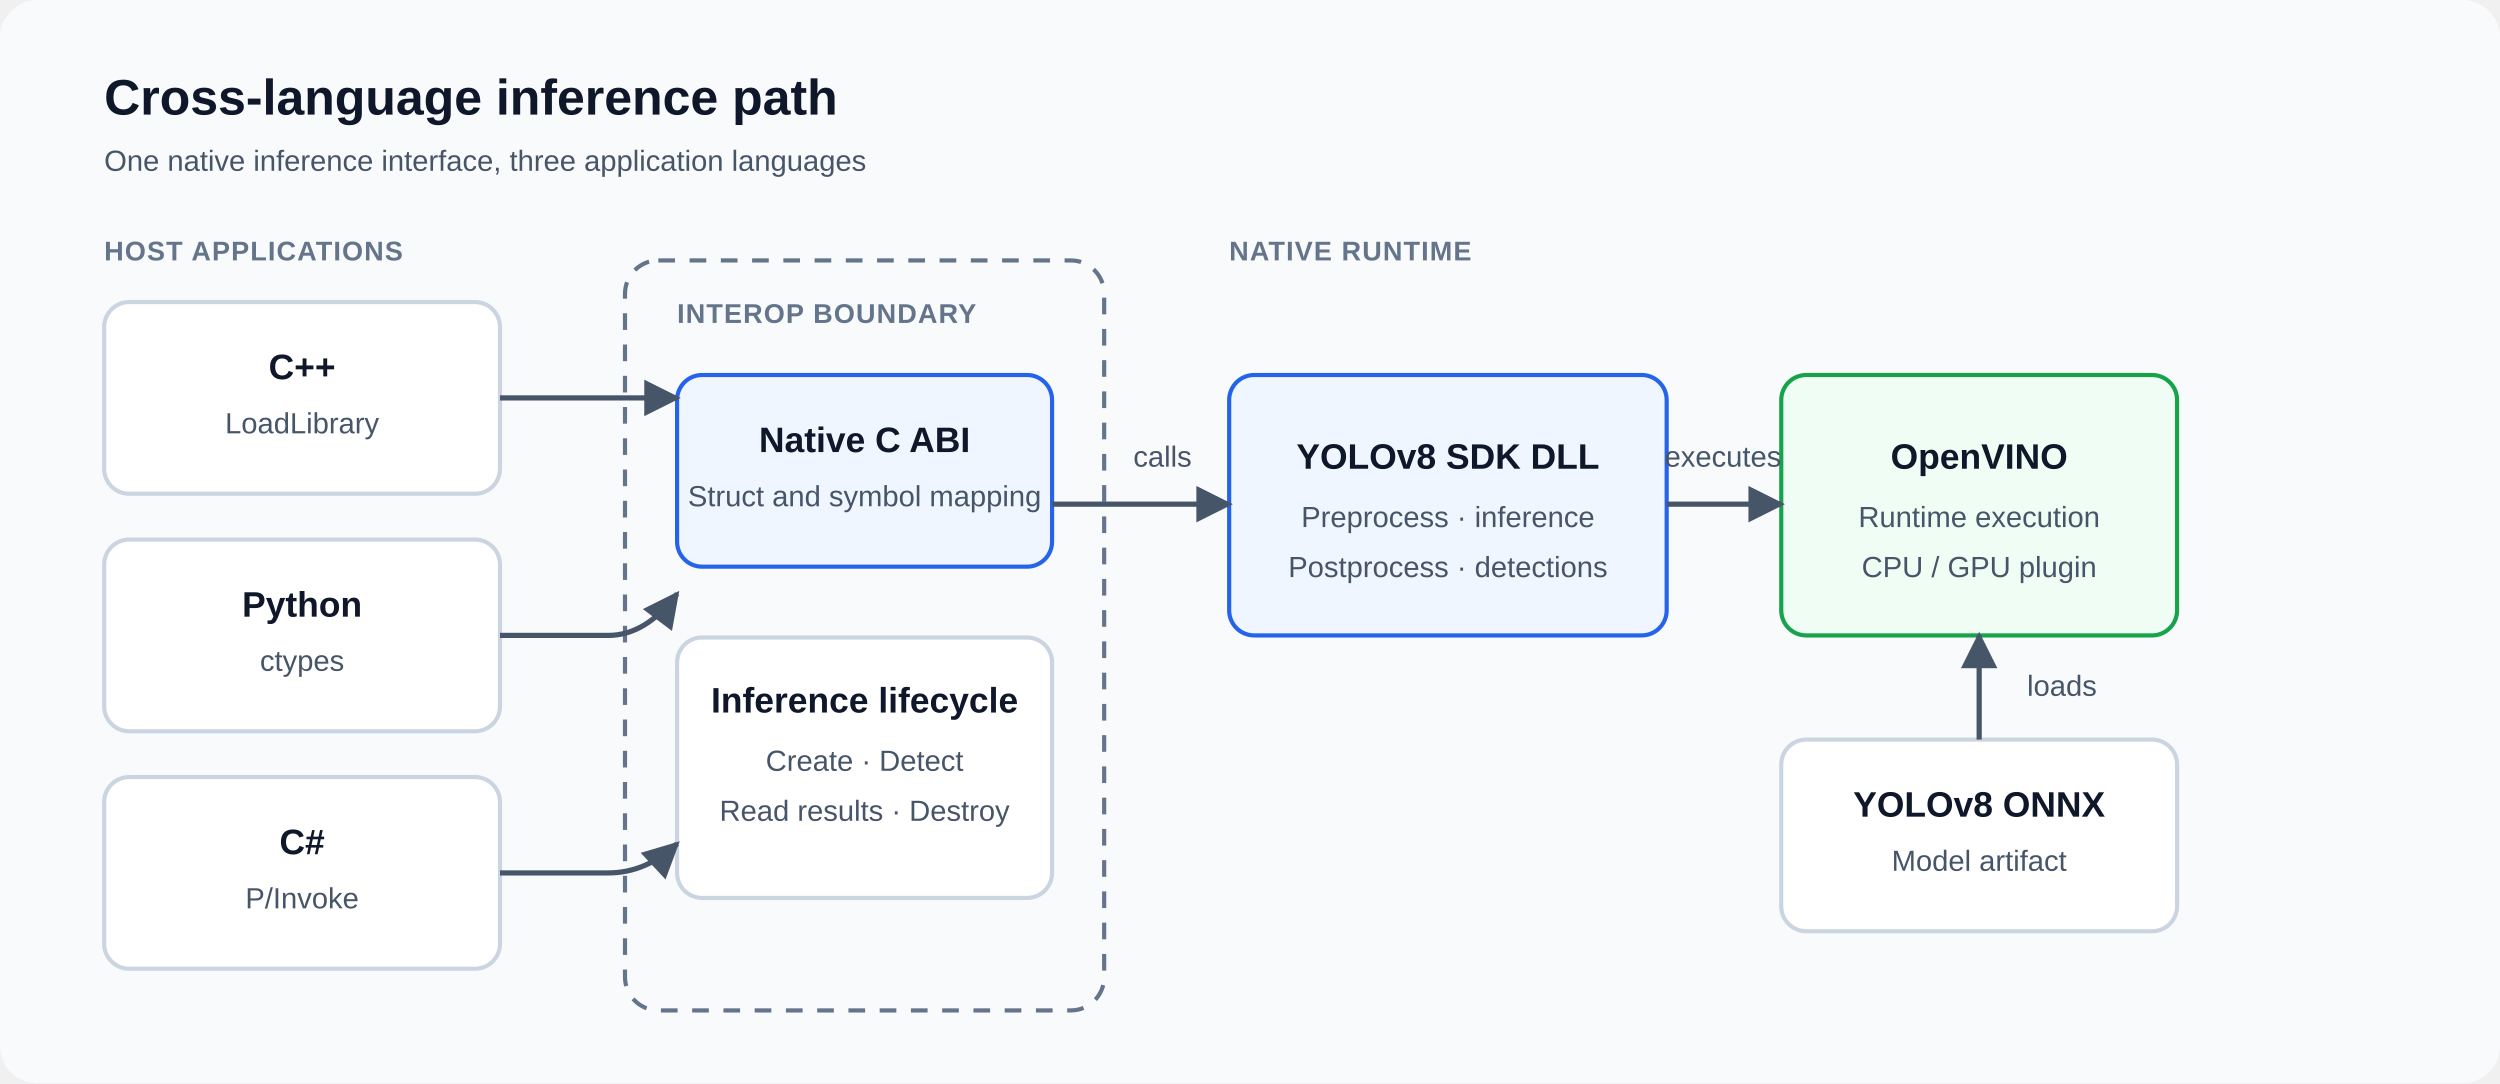
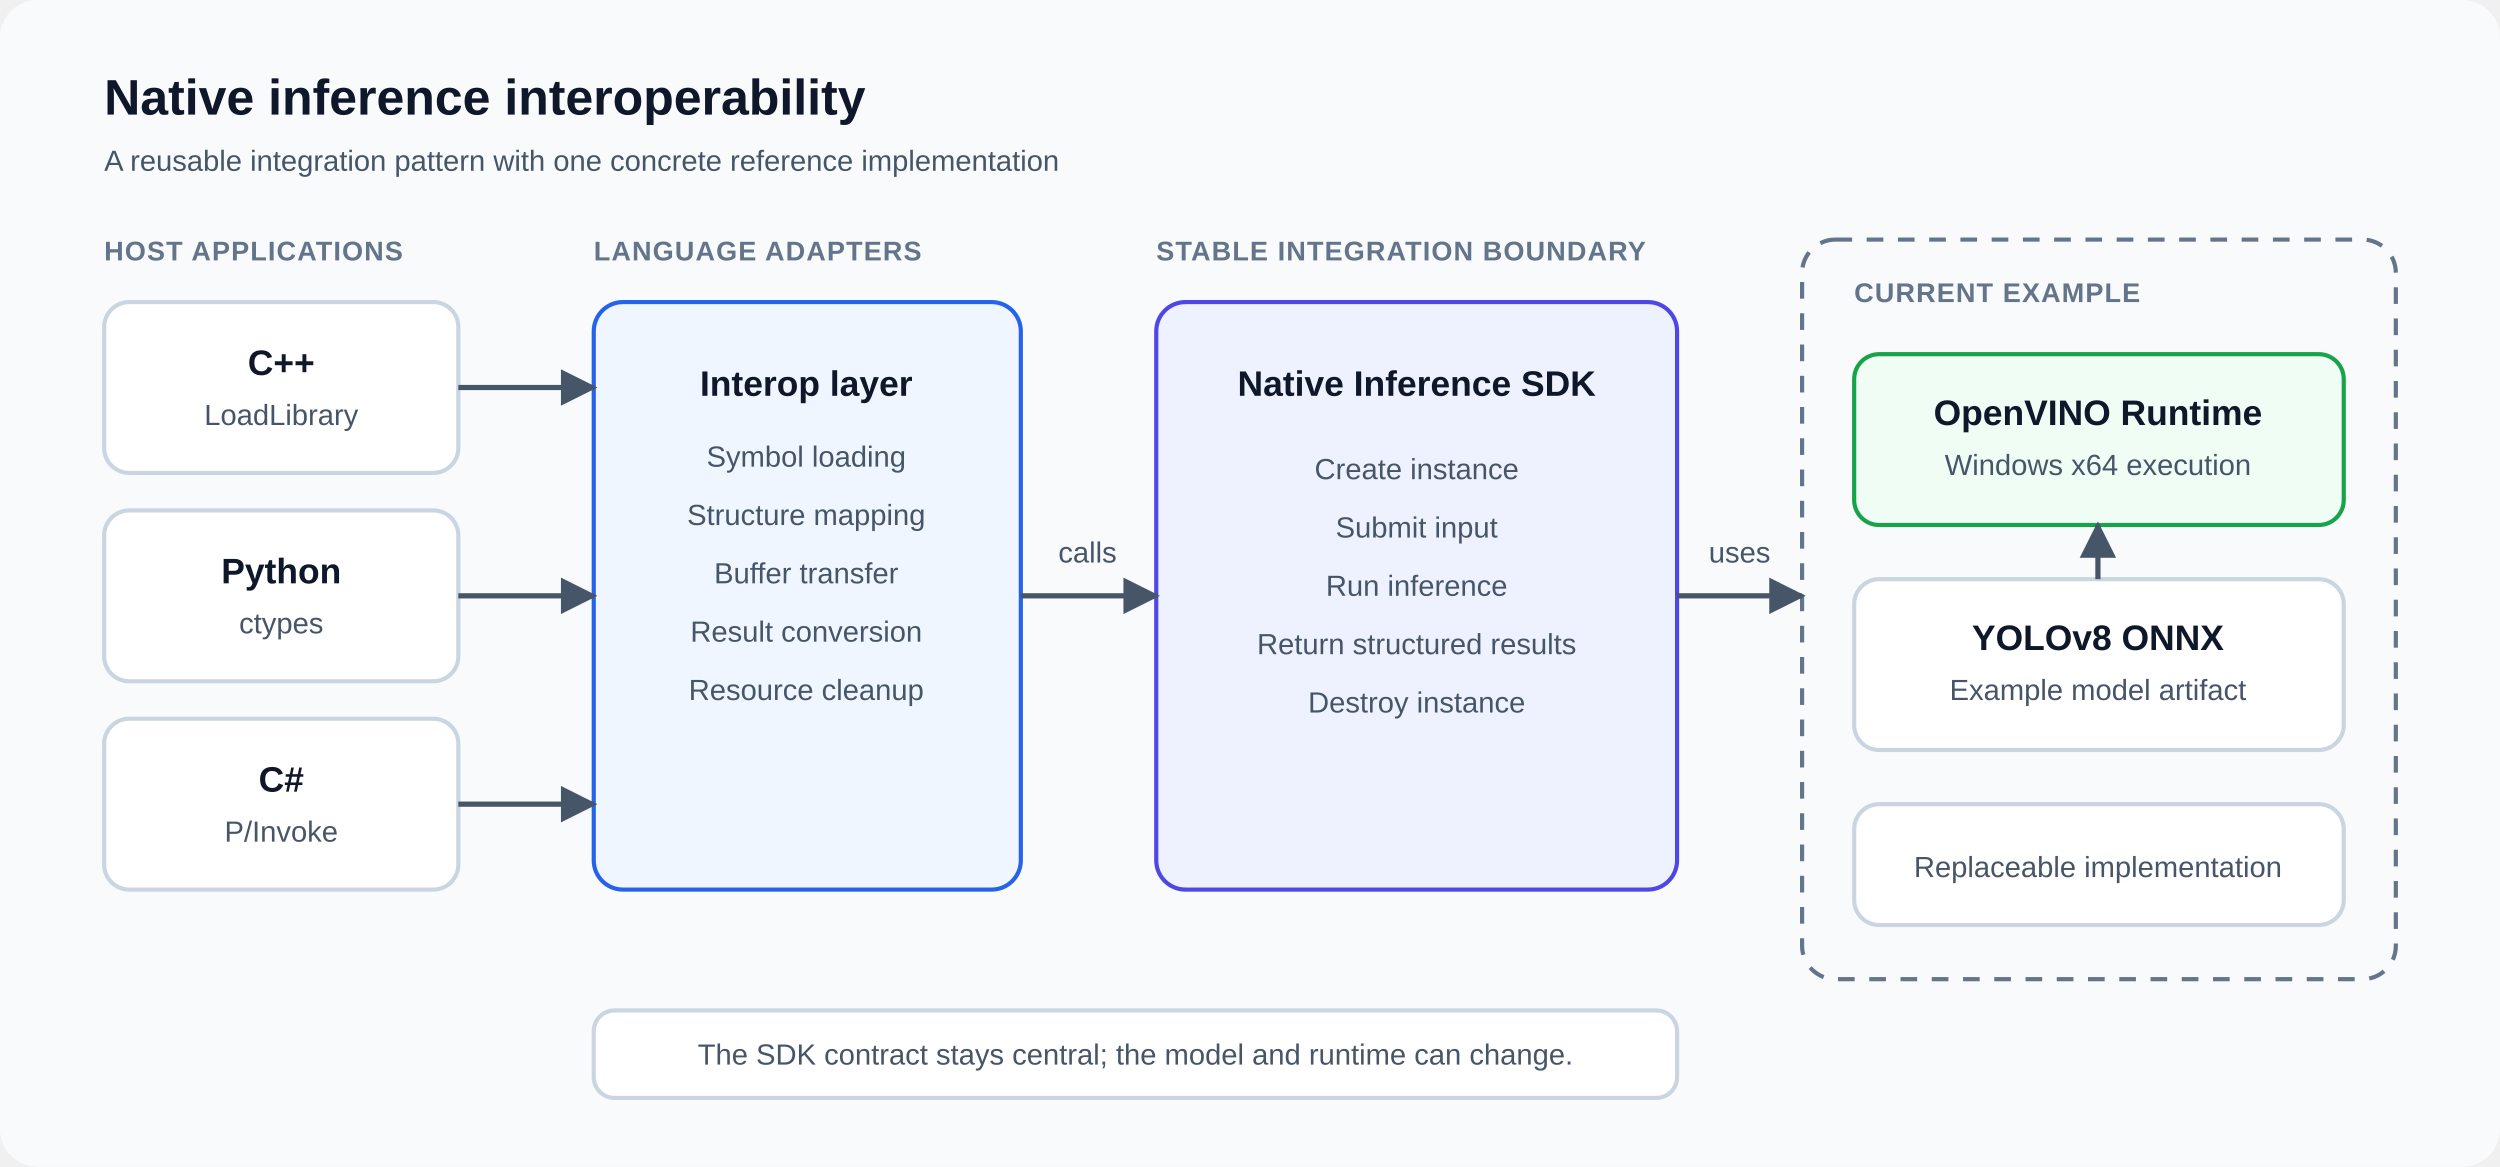
- <svg xmlns="http://www.w3.org/2000/svg" width="1200" height="520" viewBox="0 0 1200 520" role="img" aria-labelledby="title description">
+ <svg xmlns="http://www.w3.org/2000/svg" width="1200" height="560" viewBox="0 0 1200 560" role="img" aria-labelledby="title description">
  <defs>
    <style>
      .bg { fill: #f8fafc; }
      .panel { fill: #ffffff; stroke: #cbd5e1; stroke-width: 2; }
-       .accent { fill: #eff6ff; stroke: #2563eb; stroke-width: 2; }
-       .runtime { fill: #f0fdf4; stroke: #16a34a; stroke-width: 2; }
+       .adapter { fill: #eff6ff; stroke: #2563eb; stroke-width: 2; }
+       .sdk { fill: #eef2ff; stroke: #4f46e5; stroke-width: 2; }
+       .reference { fill: #f0fdf4; stroke: #16a34a; stroke-width: 2; }
      .boundary { fill: none; stroke: #64748b; stroke-width: 2; stroke-dasharray: 8 7; }
      .arrow { fill: none; stroke: #475569; stroke-width: 2.5; marker-end: url(#arrowhead); }
      text { font-family: -apple-system, BlinkMacSystemFont, "Segoe UI", Arial, sans-serif; }
      .title { fill: #0f172a; font-size: 24px; font-weight: 700; }
      .label { fill: #0f172a; font-size: 17px; font-weight: 600; }
      .detail { fill: #475569; font-size: 14px; font-weight: 400; }
      .caption { fill: #64748b; font-size: 13px; font-weight: 600; letter-spacing: 0.04em; }
    </style>
    <marker id="arrowhead" viewBox="0 0 10 10" refX="9" refY="5" markerWidth="7" markerHeight="7" orient="auto-start-reverse">
      <path d="M 0 0 L 10 5 L 0 10 z" fill="#475569" />
    </marker>
  </defs>
-   <rect class="bg" width="1200" height="520" rx="18" />
-   <text class="title" x="50" y="55">Cross-language inference path</text>
-   <text class="detail" x="50" y="82">One native inference interface, three application languages</text>
+   <rect class="bg" width="1200" height="560" rx="18" />
+   <text class="title" x="50" y="55">Native inference interoperability</text>
+   <text class="detail" x="50" y="82">A reusable integration pattern with one concrete reference implementation</text>
  <text class="caption" x="50" y="125">HOST APPLICATIONS</text>
-   <rect class="panel" x="50" y="145" width="190" height="92" rx="12" />
-   <text class="label" x="145" y="182" text-anchor="middle">C++</text>
-   <text class="detail" x="145" y="208" text-anchor="middle">LoadLibrary</text>
-   <rect class="panel" x="50" y="259" width="190" height="92" rx="12" />
-   <text class="label" x="145" y="296" text-anchor="middle">Python</text>
-   <text class="detail" x="145" y="322" text-anchor="middle">ctypes</text>
-   <rect class="panel" x="50" y="373" width="190" height="92" rx="12" />
-   <text class="label" x="145" y="410" text-anchor="middle">C#</text>
-   <text class="detail" x="145" y="436" text-anchor="middle">P/Invoke</text>
-   <rect class="boundary" x="300" y="125" width="230" height="360" rx="16" />
-   <text class="caption" x="325" y="155">INTEROP BOUNDARY</text>
-   <rect class="accent" x="325" y="180" width="180" height="92" rx="12" />
-   <text class="label" x="415" y="217" text-anchor="middle">Native C ABI</text>
-   <text class="detail" x="415" y="243" text-anchor="middle">Struct and symbol mapping</text>
-   <rect class="panel" x="325" y="306" width="180" height="125" rx="12" />
-   <text class="label" x="415" y="342" text-anchor="middle">Inference lifecycle</text>
-   <text class="detail" x="415" y="370" text-anchor="middle">Create · Detect</text>
-   <text class="detail" x="415" y="394" text-anchor="middle">Read results · Destroy</text>
-   <text class="caption" x="590" y="125">NATIVE RUNTIME</text>
-   <rect class="accent" x="590" y="180" width="210" height="125" rx="12" />
-   <text class="label" x="695" y="225" text-anchor="middle">YOLOv8 SDK DLL</text>
-   <text class="detail" x="695" y="253" text-anchor="middle">Preprocess · inference</text>
-   <text class="detail" x="695" y="277" text-anchor="middle">Postprocess · detections</text>
-   <rect class="runtime" x="855" y="180" width="190" height="125" rx="12" />
-   <text class="label" x="950" y="225" text-anchor="middle">OpenVINO</text>
-   <text class="detail" x="950" y="253" text-anchor="middle">Runtime execution</text>
-   <text class="detail" x="950" y="277" text-anchor="middle">CPU / GPU plugin</text>
-   <rect class="panel" x="855" y="355" width="190" height="92" rx="12" />
-   <text class="label" x="950" y="392" text-anchor="middle">YOLOv8 ONNX</text>
-   <text class="detail" x="950" y="418" text-anchor="middle">Model artifact</text>
-   <path class="arrow" d="M240 191 H325" />
-   <path class="arrow" d="M240 305 H292 Q310 305 325 285" />
-   <path class="arrow" d="M240 419 H292 Q310 419 325 405" />
-   <path class="arrow" d="M505 242 H590" />
-   <path class="arrow" d="M800 242 H855" />
-   <path class="arrow" d="M950 355 V305" />
-   <text class="detail" x="558" y="224" text-anchor="middle">calls</text>
-   <text class="detail" x="827" y="224" text-anchor="middle">executes</text>
-   <text class="detail" x="973" y="334">loads</text>
+   <rect class="panel" x="50" y="145" width="170" height="82" rx="12" />
+   <text class="label" x="135" y="180" text-anchor="middle">C++</text>
+   <text class="detail" x="135" y="204" text-anchor="middle">LoadLibrary</text>
+   <rect class="panel" x="50" y="245" width="170" height="82" rx="12" />
+   <text class="label" x="135" y="280" text-anchor="middle">Python</text>
+   <text class="detail" x="135" y="304" text-anchor="middle">ctypes</text>
+   <rect class="panel" x="50" y="345" width="170" height="82" rx="12" />
+   <text class="label" x="135" y="380" text-anchor="middle">C#</text>
+   <text class="detail" x="135" y="404" text-anchor="middle">P/Invoke</text>
+   <text class="caption" x="285" y="125">LANGUAGE ADAPTERS</text>
+   <rect class="adapter" x="285" y="145" width="205" height="282" rx="14" />
+   <text class="label" x="387" y="190" text-anchor="middle">Interop layer</text>
+   <text class="detail" x="387" y="224" text-anchor="middle">Symbol loading</text>
+   <text class="detail" x="387" y="252" text-anchor="middle">Structure mapping</text>
+   <text class="detail" x="387" y="280" text-anchor="middle">Buffer transfer</text>
+   <text class="detail" x="387" y="308" text-anchor="middle">Result conversion</text>
+   <text class="detail" x="387" y="336" text-anchor="middle">Resource cleanup</text>
+   <text class="caption" x="555" y="125">STABLE INTEGRATION BOUNDARY</text>
+   <rect class="sdk" x="555" y="145" width="250" height="282" rx="14" />
+   <text class="label" x="680" y="190" text-anchor="middle">Native Inference SDK</text>
+   <text class="detail" x="680" y="230" text-anchor="middle">Create instance</text>
+   <text class="detail" x="680" y="258" text-anchor="middle">Submit input</text>
+   <text class="detail" x="680" y="286" text-anchor="middle">Run inference</text>
+   <text class="detail" x="680" y="314" text-anchor="middle">Return structured results</text>
+   <text class="detail" x="680" y="342" text-anchor="middle">Destroy instance</text>
+   <rect class="boundary" x="865" y="115" width="285" height="355" rx="16" />
+   <text class="caption" x="890" y="145">CURRENT EXAMPLE</text>
+   <rect class="reference" x="890" y="170" width="235" height="82" rx="12" />
+   <text class="label" x="1007" y="204" text-anchor="middle">OpenVINO Runtime</text>
+   <text class="detail" x="1007" y="228" text-anchor="middle">Windows x64 execution</text>
+   <rect class="panel" x="890" y="278" width="235" height="82" rx="12" />
+   <text class="label" x="1007" y="312" text-anchor="middle">YOLOv8 ONNX</text>
+   <text class="detail" x="1007" y="336" text-anchor="middle">Example model artifact</text>
+   <rect class="panel" x="890" y="386" width="235" height="58" rx="12" />
+   <text class="detail" x="1007" y="421" text-anchor="middle">Replaceable implementation</text>
+   <path class="arrow" d="M220 186 H285" />
+   <path class="arrow" d="M220 286 H285" />
+   <path class="arrow" d="M220 386 H285" />
+   <path class="arrow" d="M490 286 H555" />
+   <path class="arrow" d="M805 286 H865" />
+   <path class="arrow" d="M1007 278 V252" />
+   <text class="detail" x="522" y="270" text-anchor="middle">calls</text>
+   <text class="detail" x="835" y="270" text-anchor="middle">uses</text>
+   <rect class="panel" x="285" y="485" width="520" height="42" rx="10" />
+   <text class="detail" x="545" y="511" text-anchor="middle">The SDK contract stays central; the model and runtime can change.</text>
</svg>
